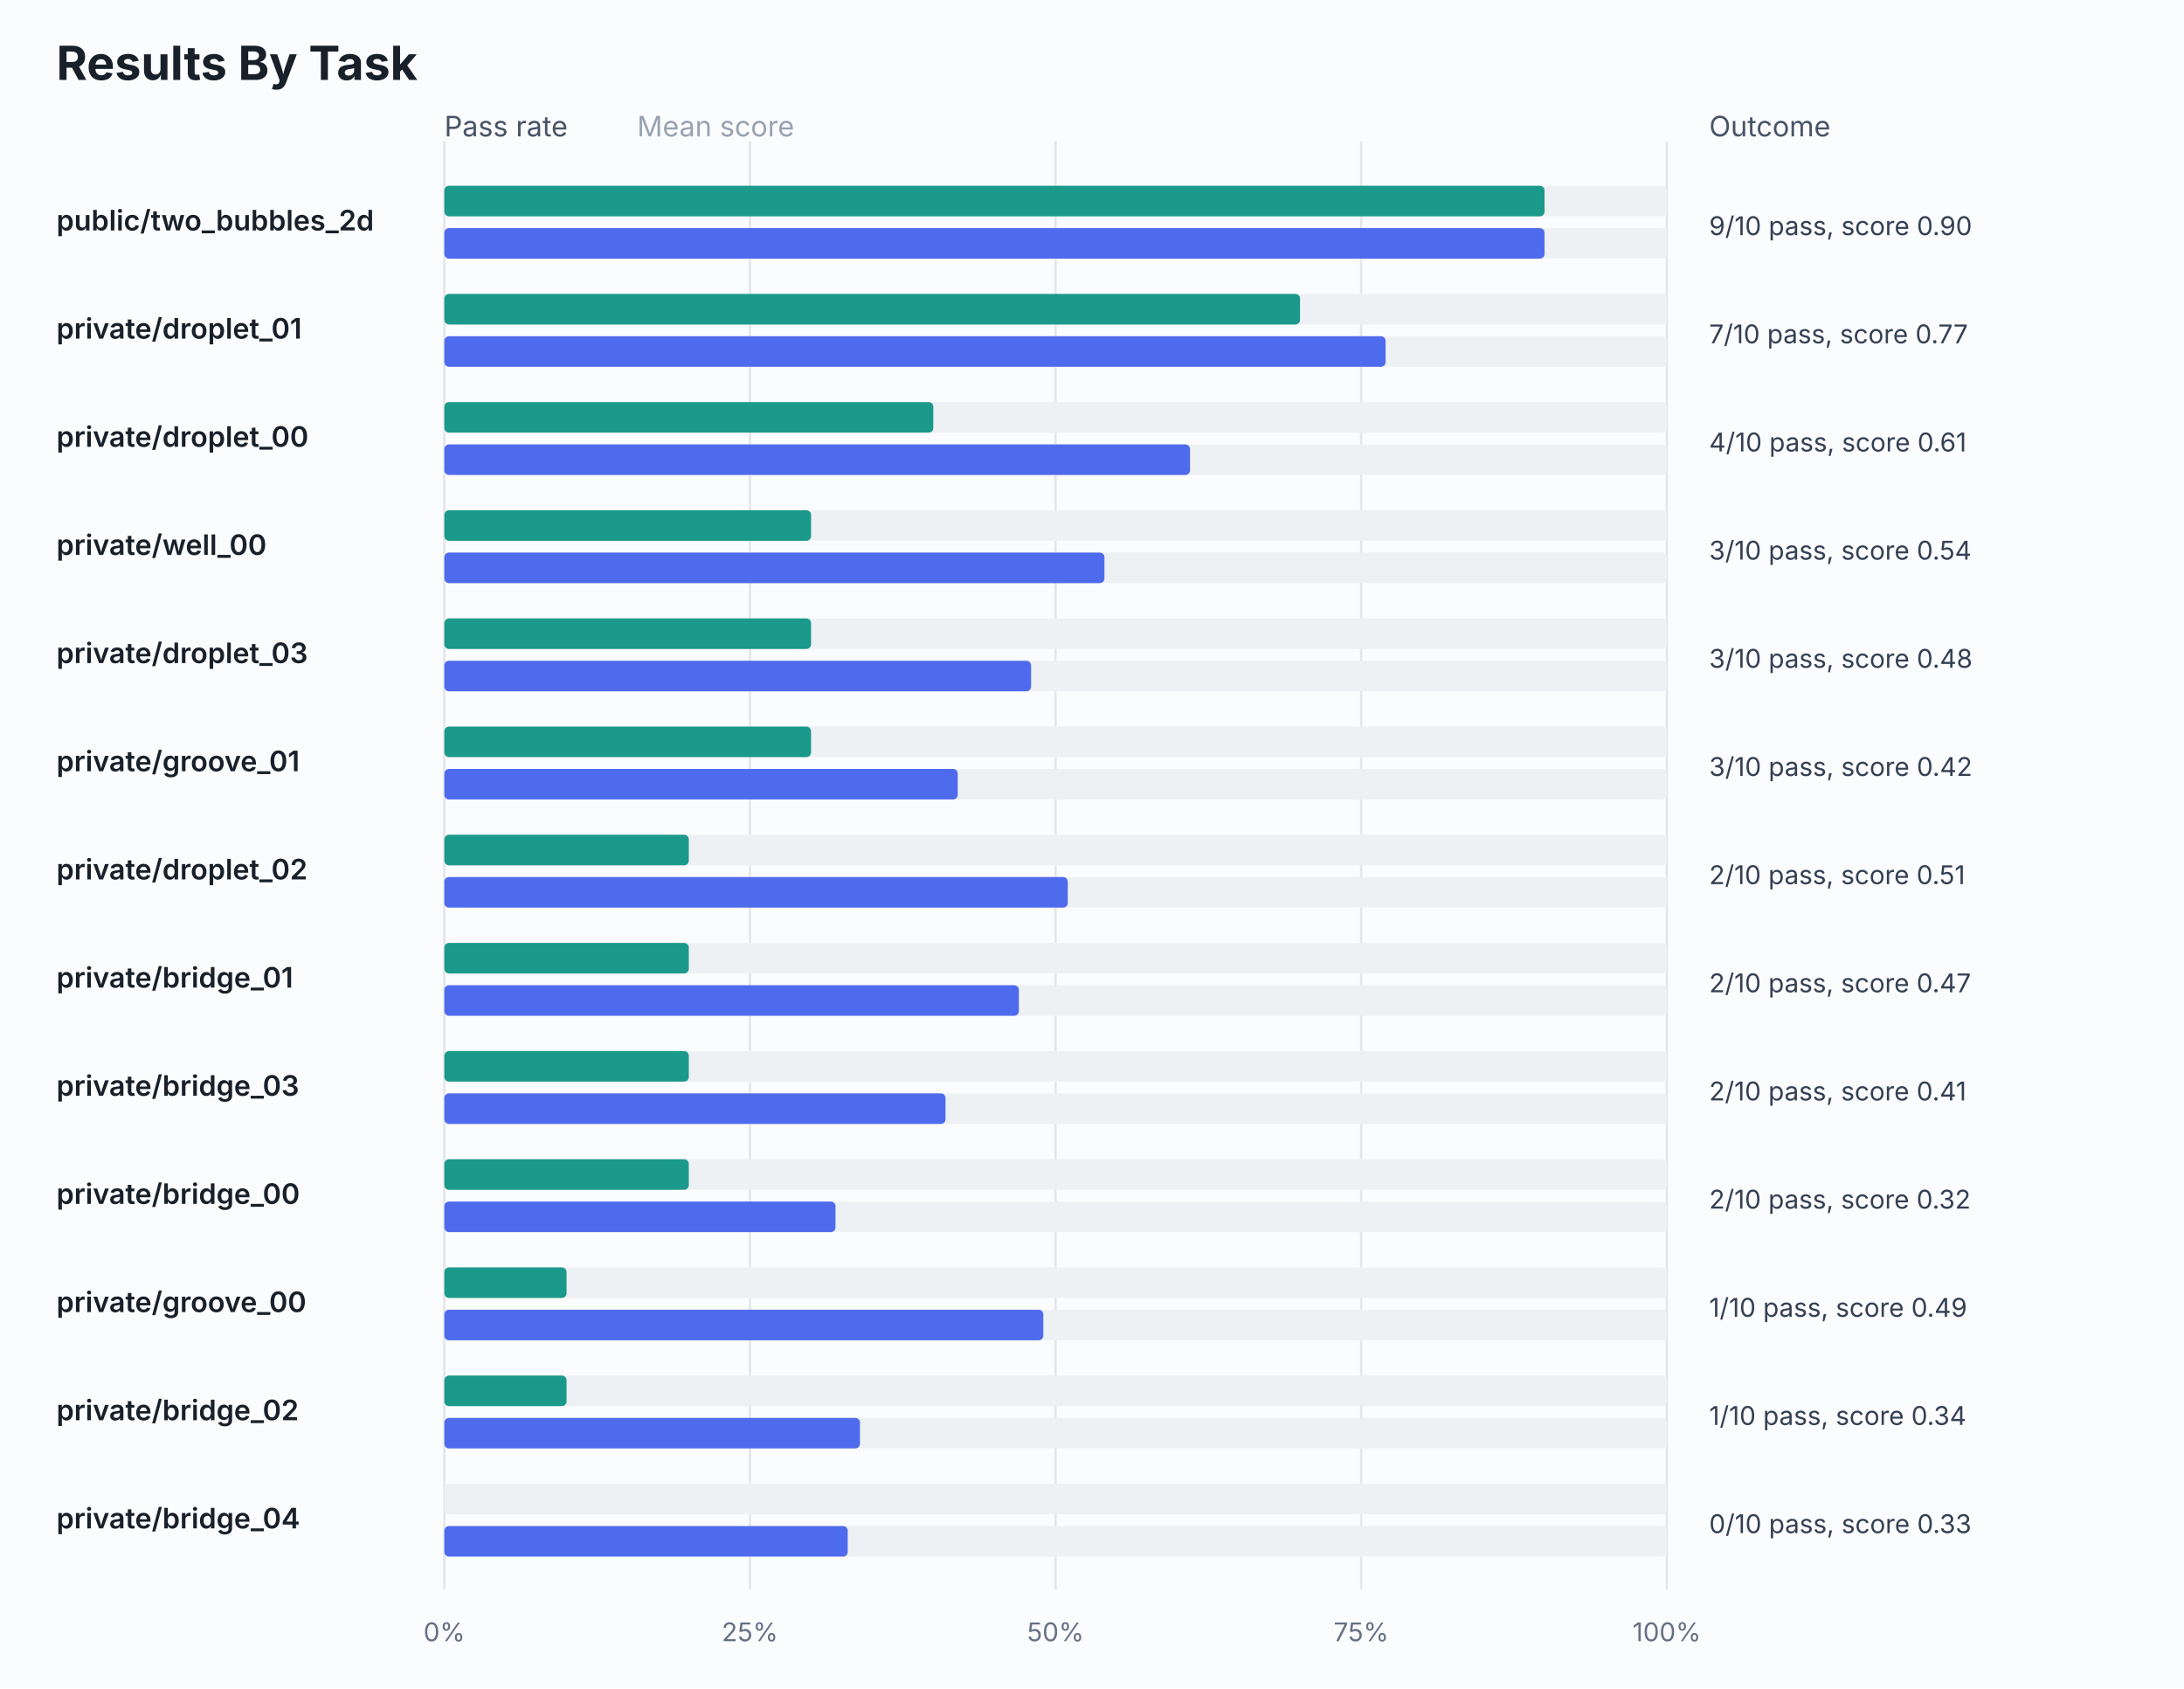
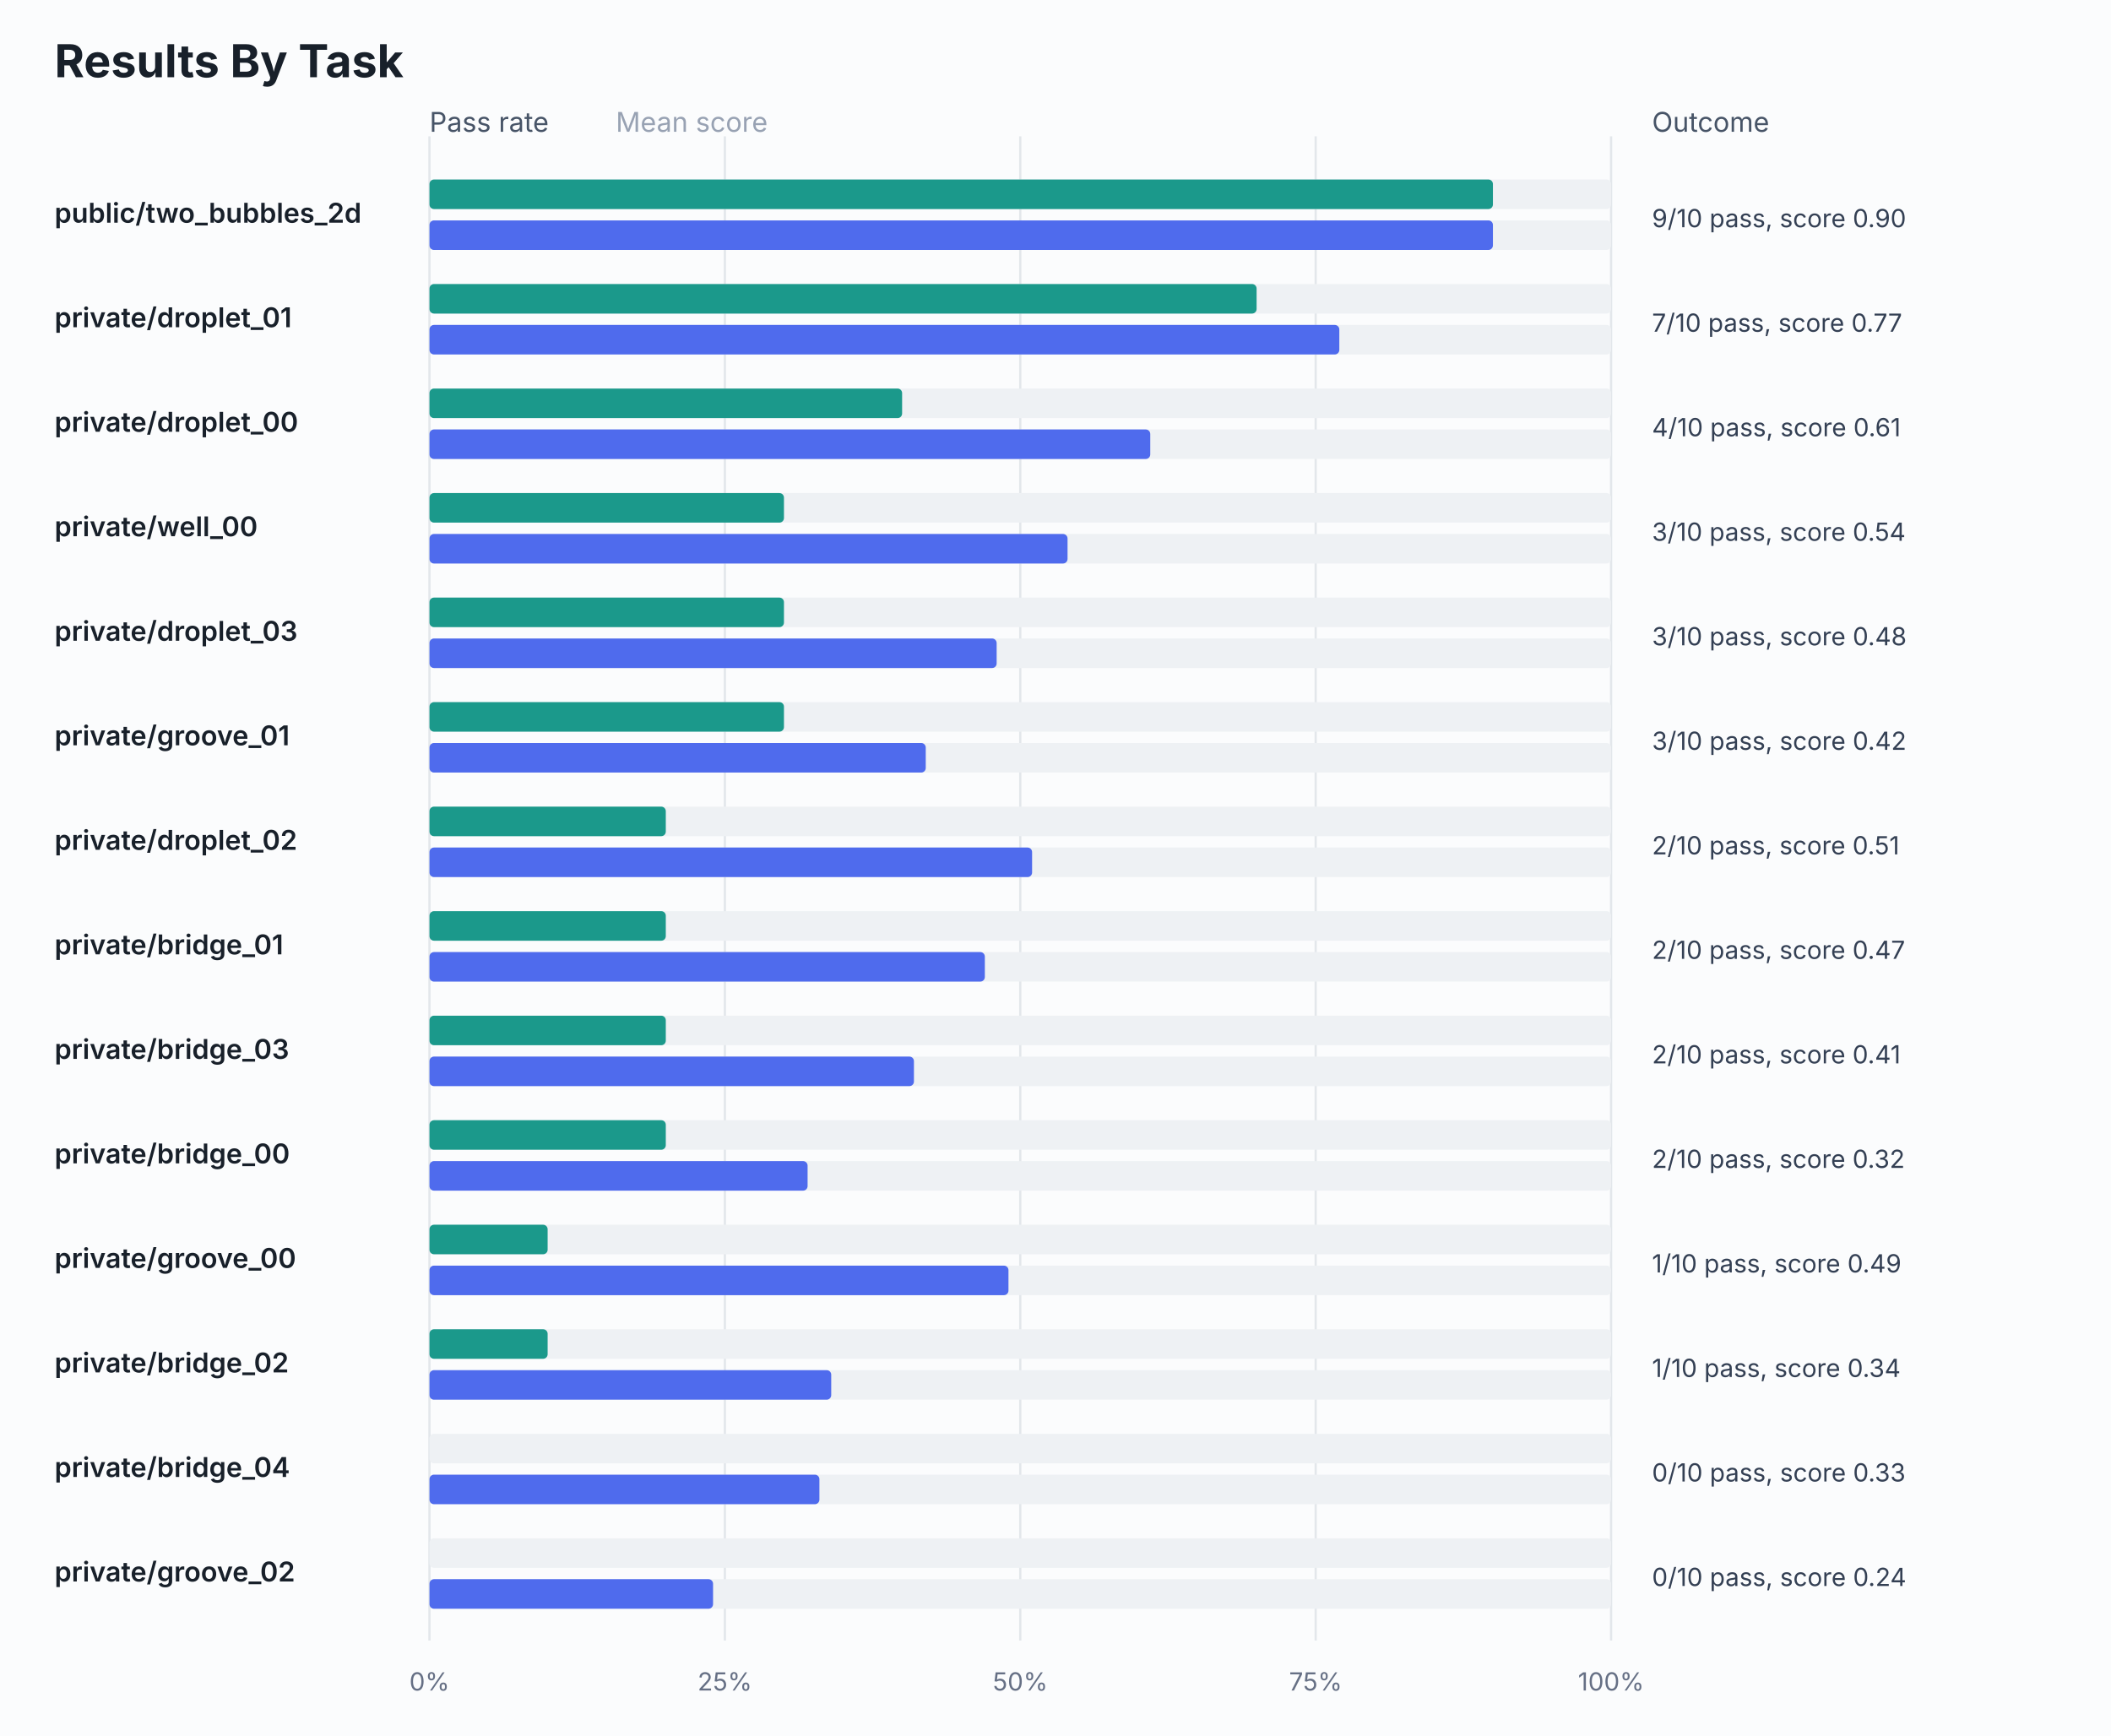
- <svg xmlns="http://www.w3.org/2000/svg" width="929" height="718" viewBox="0 0 929 718">
+ <svg xmlns="http://www.w3.org/2000/svg" width="929" height="764" viewBox="0 0 929 764">
  <rect width="100%" height="100%" fill="#fbfcfd" />
  <style>text{font-family:-apple-system,BlinkMacSystemFont,"Segoe UI",sans-serif}</style>
  <text x="24.00" y="34.00" font-size="20" font-weight="700" text-anchor="start" fill="#18202a">Results By Task</text>
  <text x="189.00" y="58.00" font-size="12" font-weight="400" text-anchor="start" fill="#475467">Pass rate</text>
  <text x="271.00" y="58.00" font-size="12" font-weight="400" text-anchor="start" fill="#98a2b3">Mean score</text>
  <text x="727.00" y="58.00" font-size="12" font-weight="400" text-anchor="start" fill="#475467">Outcome</text>
-   <line x1="189.00" y1="60" x2="189.00" y2="676" stroke="#e3e7eb" />
-   <text x="189.00" y="698.00" font-size="11" font-weight="400" text-anchor="middle" fill="#667085">0%</text>
-   <line x1="319.00" y1="60" x2="319.00" y2="676" stroke="#e3e7eb" />
-   <text x="319.00" y="698.00" font-size="11" font-weight="400" text-anchor="middle" fill="#667085">25%</text>
-   <line x1="449.00" y1="60" x2="449.00" y2="676" stroke="#e3e7eb" />
-   <text x="449.00" y="698.00" font-size="11" font-weight="400" text-anchor="middle" fill="#667085">50%</text>
-   <line x1="579.00" y1="60" x2="579.00" y2="676" stroke="#e3e7eb" />
-   <text x="579.00" y="698.00" font-size="11" font-weight="400" text-anchor="middle" fill="#667085">75%</text>
-   <line x1="709.00" y1="60" x2="709.00" y2="676" stroke="#e3e7eb" />
-   <text x="709.00" y="698.00" font-size="11" font-weight="400" text-anchor="middle" fill="#667085">100%</text>
+   <line x1="189.00" y1="60" x2="189.00" y2="722" stroke="#e3e7eb" />
+   <text x="189.00" y="744.00" font-size="11" font-weight="400" text-anchor="middle" fill="#667085">0%</text>
+   <line x1="319.00" y1="60" x2="319.00" y2="722" stroke="#e3e7eb" />
+   <text x="319.00" y="744.00" font-size="11" font-weight="400" text-anchor="middle" fill="#667085">25%</text>
+   <line x1="449.00" y1="60" x2="449.00" y2="722" stroke="#e3e7eb" />
+   <text x="449.00" y="744.00" font-size="11" font-weight="400" text-anchor="middle" fill="#667085">50%</text>
+   <line x1="579.00" y1="60" x2="579.00" y2="722" stroke="#e3e7eb" />
+   <text x="579.00" y="744.00" font-size="11" font-weight="400" text-anchor="middle" fill="#667085">75%</text>
+   <line x1="709.00" y1="60" x2="709.00" y2="722" stroke="#e3e7eb" />
+   <text x="709.00" y="744.00" font-size="11" font-weight="400" text-anchor="middle" fill="#667085">100%</text>
  <text x="24.00" y="98.00" font-size="12" font-weight="600" text-anchor="start" fill="#18202a">public/two_bubbles_2d</text>
  <rect x="189" y="79" width="520" height="13" rx="2" fill="#eef1f4" />
  <rect x="189" y="97" width="520" height="13" rx="2" fill="#eef1f4" />
  <rect x="189" y="79" width="468.00" height="13" rx="2" fill="#1b998b" />
  <rect x="189" y="97" width="468.00" height="13" rx="2" fill="#4f6bed" />
  <text x="727.00" y="100.00" font-size="11" font-weight="400" text-anchor="start" fill="#344054">9/10 pass, score 0.90</text>
  <text x="24.00" y="144.00" font-size="12" font-weight="600" text-anchor="start" fill="#18202a">private/droplet_01</text>
  <rect x="189" y="125" width="520" height="13" rx="2" fill="#eef1f4" />
  <rect x="189" y="143" width="520" height="13" rx="2" fill="#eef1f4" />
  <rect x="189" y="125" width="364.00" height="13" rx="2" fill="#1b998b" />
  <rect x="189" y="143" width="400.40" height="13" rx="2" fill="#4f6bed" />
  <text x="727.00" y="146.00" font-size="11" font-weight="400" text-anchor="start" fill="#344054">7/10 pass, score 0.77</text>
  <text x="24.00" y="190.00" font-size="12" font-weight="600" text-anchor="start" fill="#18202a">private/droplet_00</text>
  <rect x="189" y="171" width="520" height="13" rx="2" fill="#eef1f4" />
  <rect x="189" y="189" width="520" height="13" rx="2" fill="#eef1f4" />
  <rect x="189" y="171" width="208.00" height="13" rx="2" fill="#1b998b" />
  <rect x="189" y="189" width="317.20" height="13" rx="2" fill="#4f6bed" />
  <text x="727.00" y="192.00" font-size="11" font-weight="400" text-anchor="start" fill="#344054">4/10 pass, score 0.61</text>
  <text x="24.00" y="236.00" font-size="12" font-weight="600" text-anchor="start" fill="#18202a">private/well_00</text>
  <rect x="189" y="217" width="520" height="13" rx="2" fill="#eef1f4" />
  <rect x="189" y="235" width="520" height="13" rx="2" fill="#eef1f4" />
  <rect x="189" y="217" width="156.00" height="13" rx="2" fill="#1b998b" />
  <rect x="189" y="235" width="280.80" height="13" rx="2" fill="#4f6bed" />
  <text x="727.00" y="238.00" font-size="11" font-weight="400" text-anchor="start" fill="#344054">3/10 pass, score 0.54</text>
  <text x="24.00" y="282.00" font-size="12" font-weight="600" text-anchor="start" fill="#18202a">private/droplet_03</text>
  <rect x="189" y="263" width="520" height="13" rx="2" fill="#eef1f4" />
  <rect x="189" y="281" width="520" height="13" rx="2" fill="#eef1f4" />
  <rect x="189" y="263" width="156.00" height="13" rx="2" fill="#1b998b" />
  <rect x="189" y="281" width="249.60" height="13" rx="2" fill="#4f6bed" />
  <text x="727.00" y="284.00" font-size="11" font-weight="400" text-anchor="start" fill="#344054">3/10 pass, score 0.48</text>
  <text x="24.00" y="328.00" font-size="12" font-weight="600" text-anchor="start" fill="#18202a">private/groove_01</text>
  <rect x="189" y="309" width="520" height="13" rx="2" fill="#eef1f4" />
  <rect x="189" y="327" width="520" height="13" rx="2" fill="#eef1f4" />
  <rect x="189" y="309" width="156.00" height="13" rx="2" fill="#1b998b" />
  <rect x="189" y="327" width="218.40" height="13" rx="2" fill="#4f6bed" />
  <text x="727.00" y="330.00" font-size="11" font-weight="400" text-anchor="start" fill="#344054">3/10 pass, score 0.42</text>
  <text x="24.00" y="374.00" font-size="12" font-weight="600" text-anchor="start" fill="#18202a">private/droplet_02</text>
  <rect x="189" y="355" width="520" height="13" rx="2" fill="#eef1f4" />
  <rect x="189" y="373" width="520" height="13" rx="2" fill="#eef1f4" />
  <rect x="189" y="355" width="104.00" height="13" rx="2" fill="#1b998b" />
  <rect x="189" y="373" width="265.20" height="13" rx="2" fill="#4f6bed" />
  <text x="727.00" y="376.00" font-size="11" font-weight="400" text-anchor="start" fill="#344054">2/10 pass, score 0.51</text>
  <text x="24.00" y="420.00" font-size="12" font-weight="600" text-anchor="start" fill="#18202a">private/bridge_01</text>
  <rect x="189" y="401" width="520" height="13" rx="2" fill="#eef1f4" />
  <rect x="189" y="419" width="520" height="13" rx="2" fill="#eef1f4" />
  <rect x="189" y="401" width="104.00" height="13" rx="2" fill="#1b998b" />
  <rect x="189" y="419" width="244.40" height="13" rx="2" fill="#4f6bed" />
  <text x="727.00" y="422.00" font-size="11" font-weight="400" text-anchor="start" fill="#344054">2/10 pass, score 0.47</text>
  <text x="24.00" y="466.00" font-size="12" font-weight="600" text-anchor="start" fill="#18202a">private/bridge_03</text>
  <rect x="189" y="447" width="520" height="13" rx="2" fill="#eef1f4" />
  <rect x="189" y="465" width="520" height="13" rx="2" fill="#eef1f4" />
  <rect x="189" y="447" width="104.00" height="13" rx="2" fill="#1b998b" />
  <rect x="189" y="465" width="213.20" height="13" rx="2" fill="#4f6bed" />
  <text x="727.00" y="468.00" font-size="11" font-weight="400" text-anchor="start" fill="#344054">2/10 pass, score 0.41</text>
  <text x="24.00" y="512.00" font-size="12" font-weight="600" text-anchor="start" fill="#18202a">private/bridge_00</text>
  <rect x="189" y="493" width="520" height="13" rx="2" fill="#eef1f4" />
  <rect x="189" y="511" width="520" height="13" rx="2" fill="#eef1f4" />
  <rect x="189" y="493" width="104.00" height="13" rx="2" fill="#1b998b" />
  <rect x="189" y="511" width="166.40" height="13" rx="2" fill="#4f6bed" />
  <text x="727.00" y="514.00" font-size="11" font-weight="400" text-anchor="start" fill="#344054">2/10 pass, score 0.32</text>
  <text x="24.00" y="558.00" font-size="12" font-weight="600" text-anchor="start" fill="#18202a">private/groove_00</text>
  <rect x="189" y="539" width="520" height="13" rx="2" fill="#eef1f4" />
  <rect x="189" y="557" width="520" height="13" rx="2" fill="#eef1f4" />
  <rect x="189" y="539" width="52.00" height="13" rx="2" fill="#1b998b" />
  <rect x="189" y="557" width="254.80" height="13" rx="2" fill="#4f6bed" />
  <text x="727.00" y="560.00" font-size="11" font-weight="400" text-anchor="start" fill="#344054">1/10 pass, score 0.49</text>
  <text x="24.00" y="604.00" font-size="12" font-weight="600" text-anchor="start" fill="#18202a">private/bridge_02</text>
  <rect x="189" y="585" width="520" height="13" rx="2" fill="#eef1f4" />
  <rect x="189" y="603" width="520" height="13" rx="2" fill="#eef1f4" />
  <rect x="189" y="585" width="52.00" height="13" rx="2" fill="#1b998b" />
  <rect x="189" y="603" width="176.80" height="13" rx="2" fill="#4f6bed" />
  <text x="727.00" y="606.00" font-size="11" font-weight="400" text-anchor="start" fill="#344054">1/10 pass, score 0.34</text>
  <text x="24.00" y="650.00" font-size="12" font-weight="600" text-anchor="start" fill="#18202a">private/bridge_04</text>
  <rect x="189" y="631" width="520" height="13" rx="2" fill="#eef1f4" />
  <rect x="189" y="649" width="520" height="13" rx="2" fill="#eef1f4" />
  <rect x="189" y="631" width="0.00" height="13" rx="2" fill="#1b998b" />
  <rect x="189" y="649" width="171.60" height="13" rx="2" fill="#4f6bed" />
  <text x="727.00" y="652.00" font-size="11" font-weight="400" text-anchor="start" fill="#344054">0/10 pass, score 0.33</text>
+   <text x="24.00" y="696.00" font-size="12" font-weight="600" text-anchor="start" fill="#18202a">private/groove_02</text>
+   <rect x="189" y="677" width="520" height="13" rx="2" fill="#eef1f4" />
+   <rect x="189" y="695" width="520" height="13" rx="2" fill="#eef1f4" />
+   <rect x="189" y="677" width="0.00" height="13" rx="2" fill="#1b998b" />
+   <rect x="189" y="695" width="124.80" height="13" rx="2" fill="#4f6bed" />
+   <text x="727.00" y="698.00" font-size="11" font-weight="400" text-anchor="start" fill="#344054">0/10 pass, score 0.24</text>
</svg>
